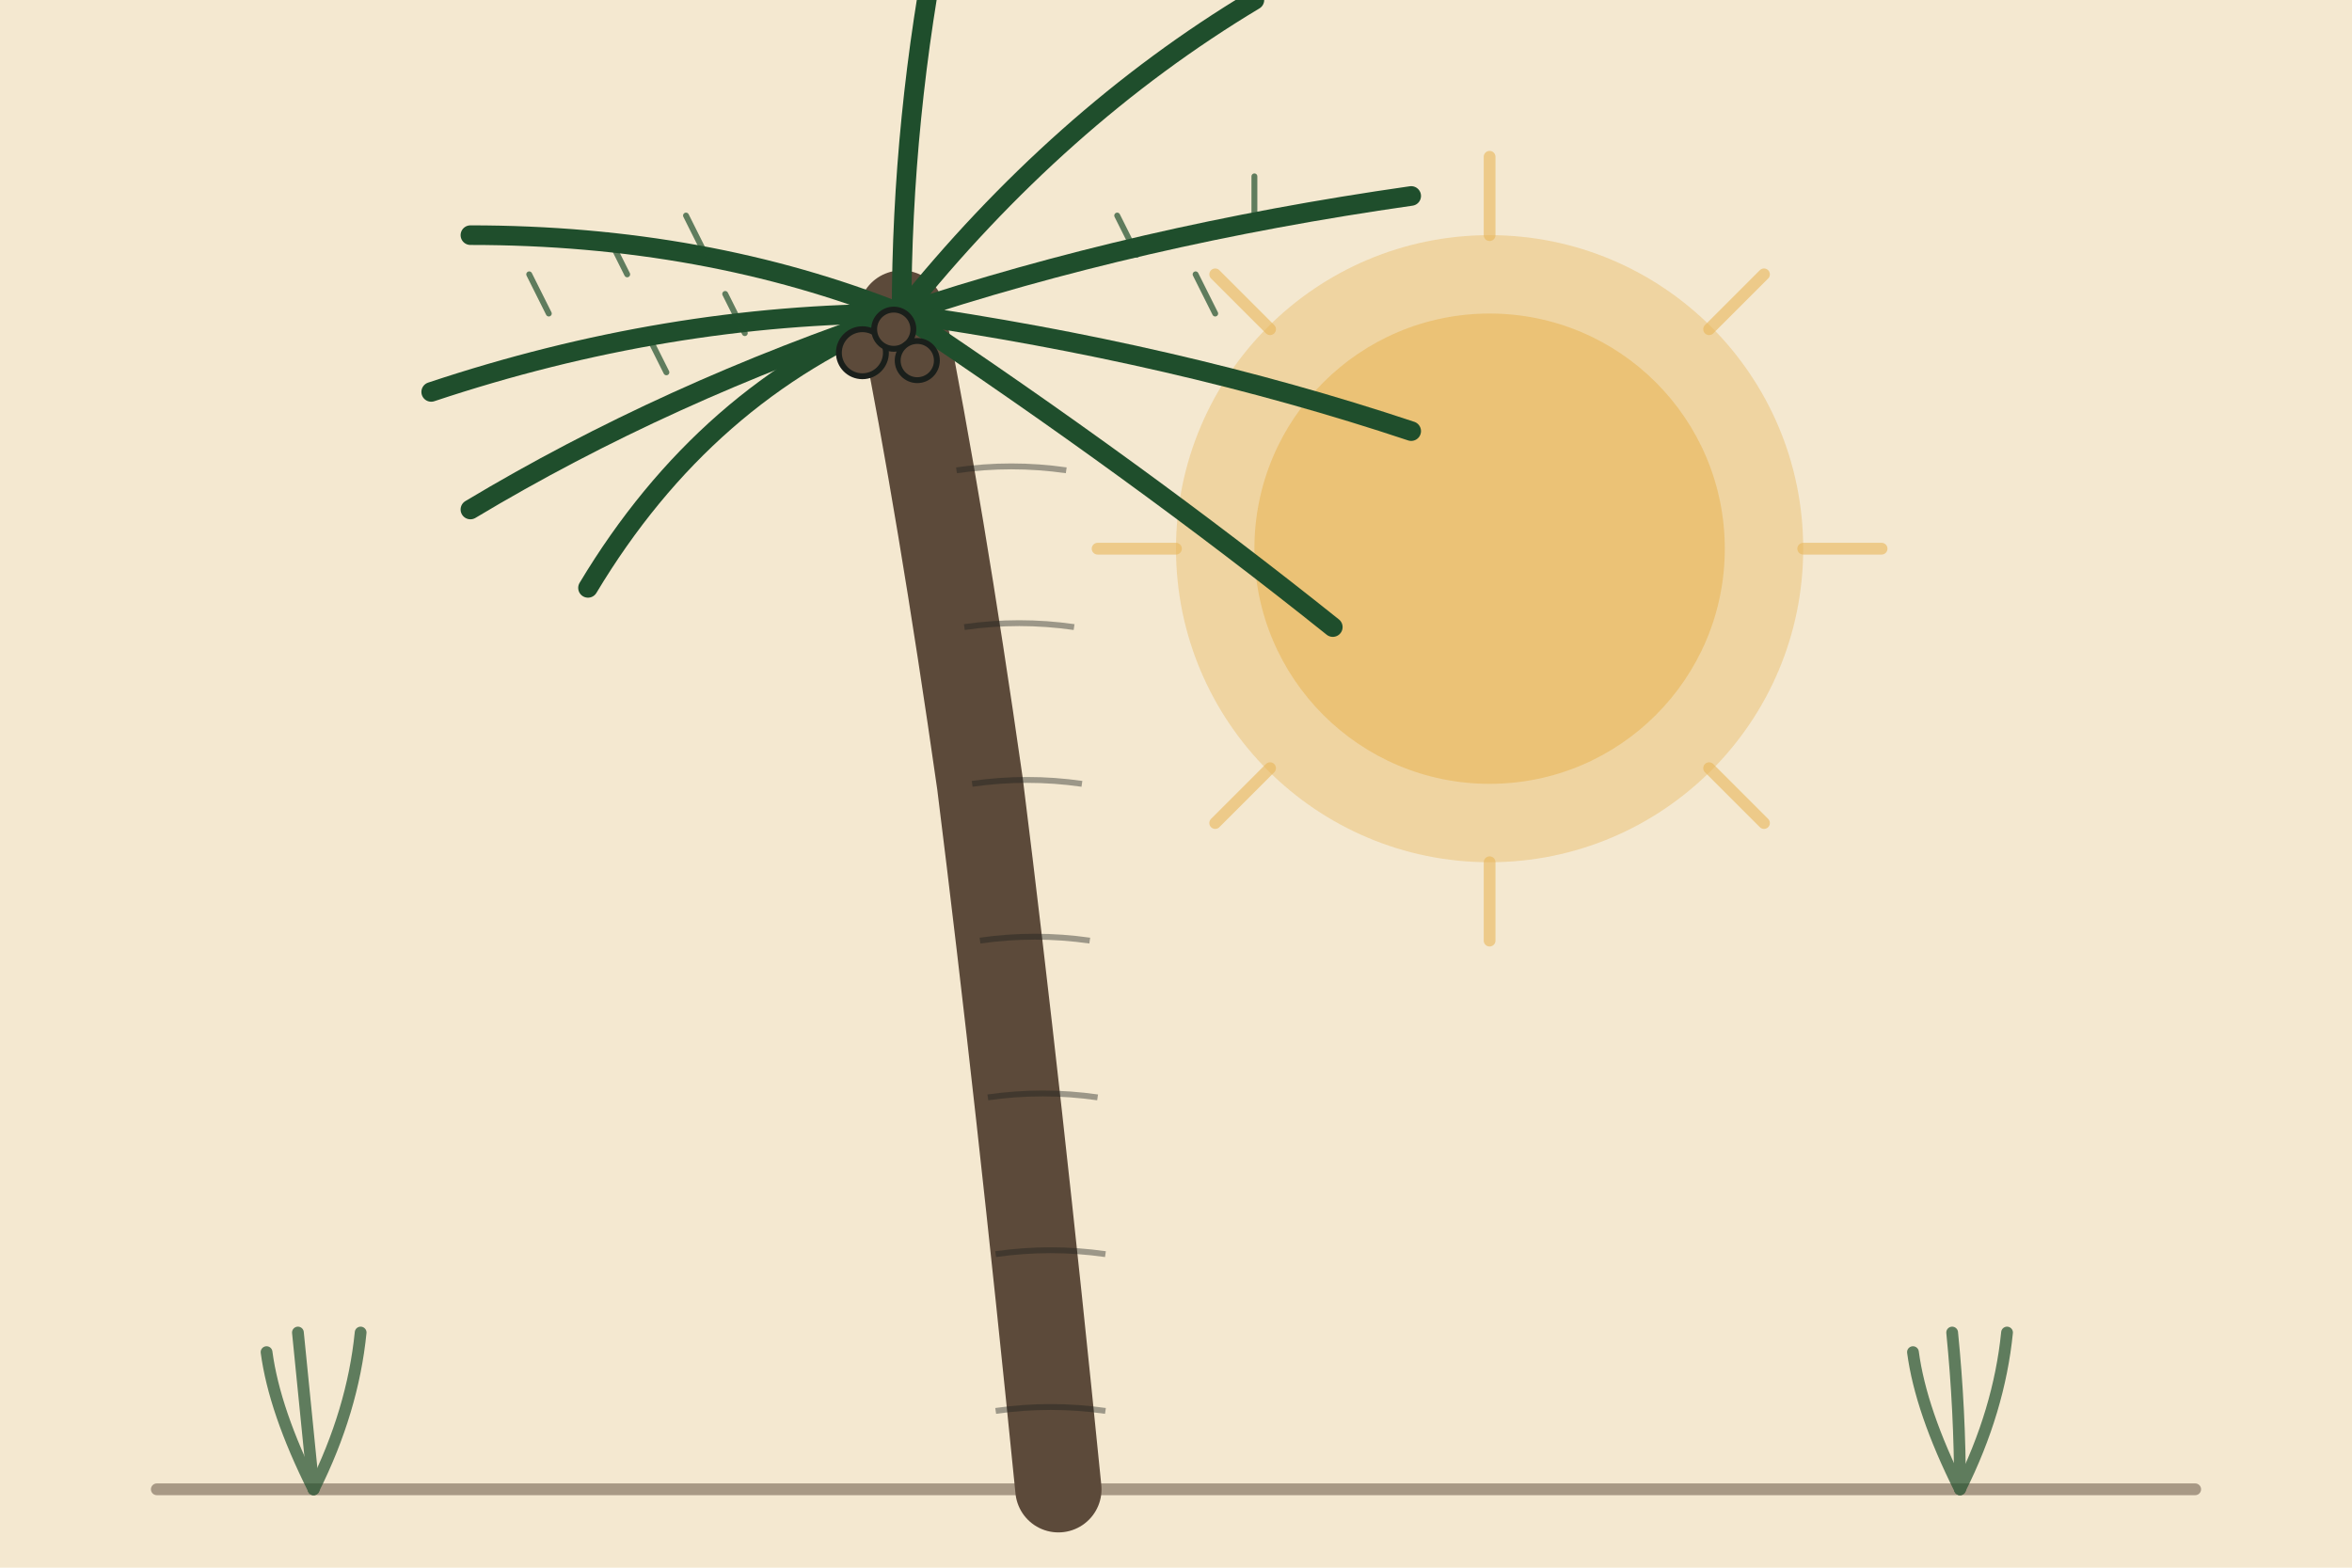
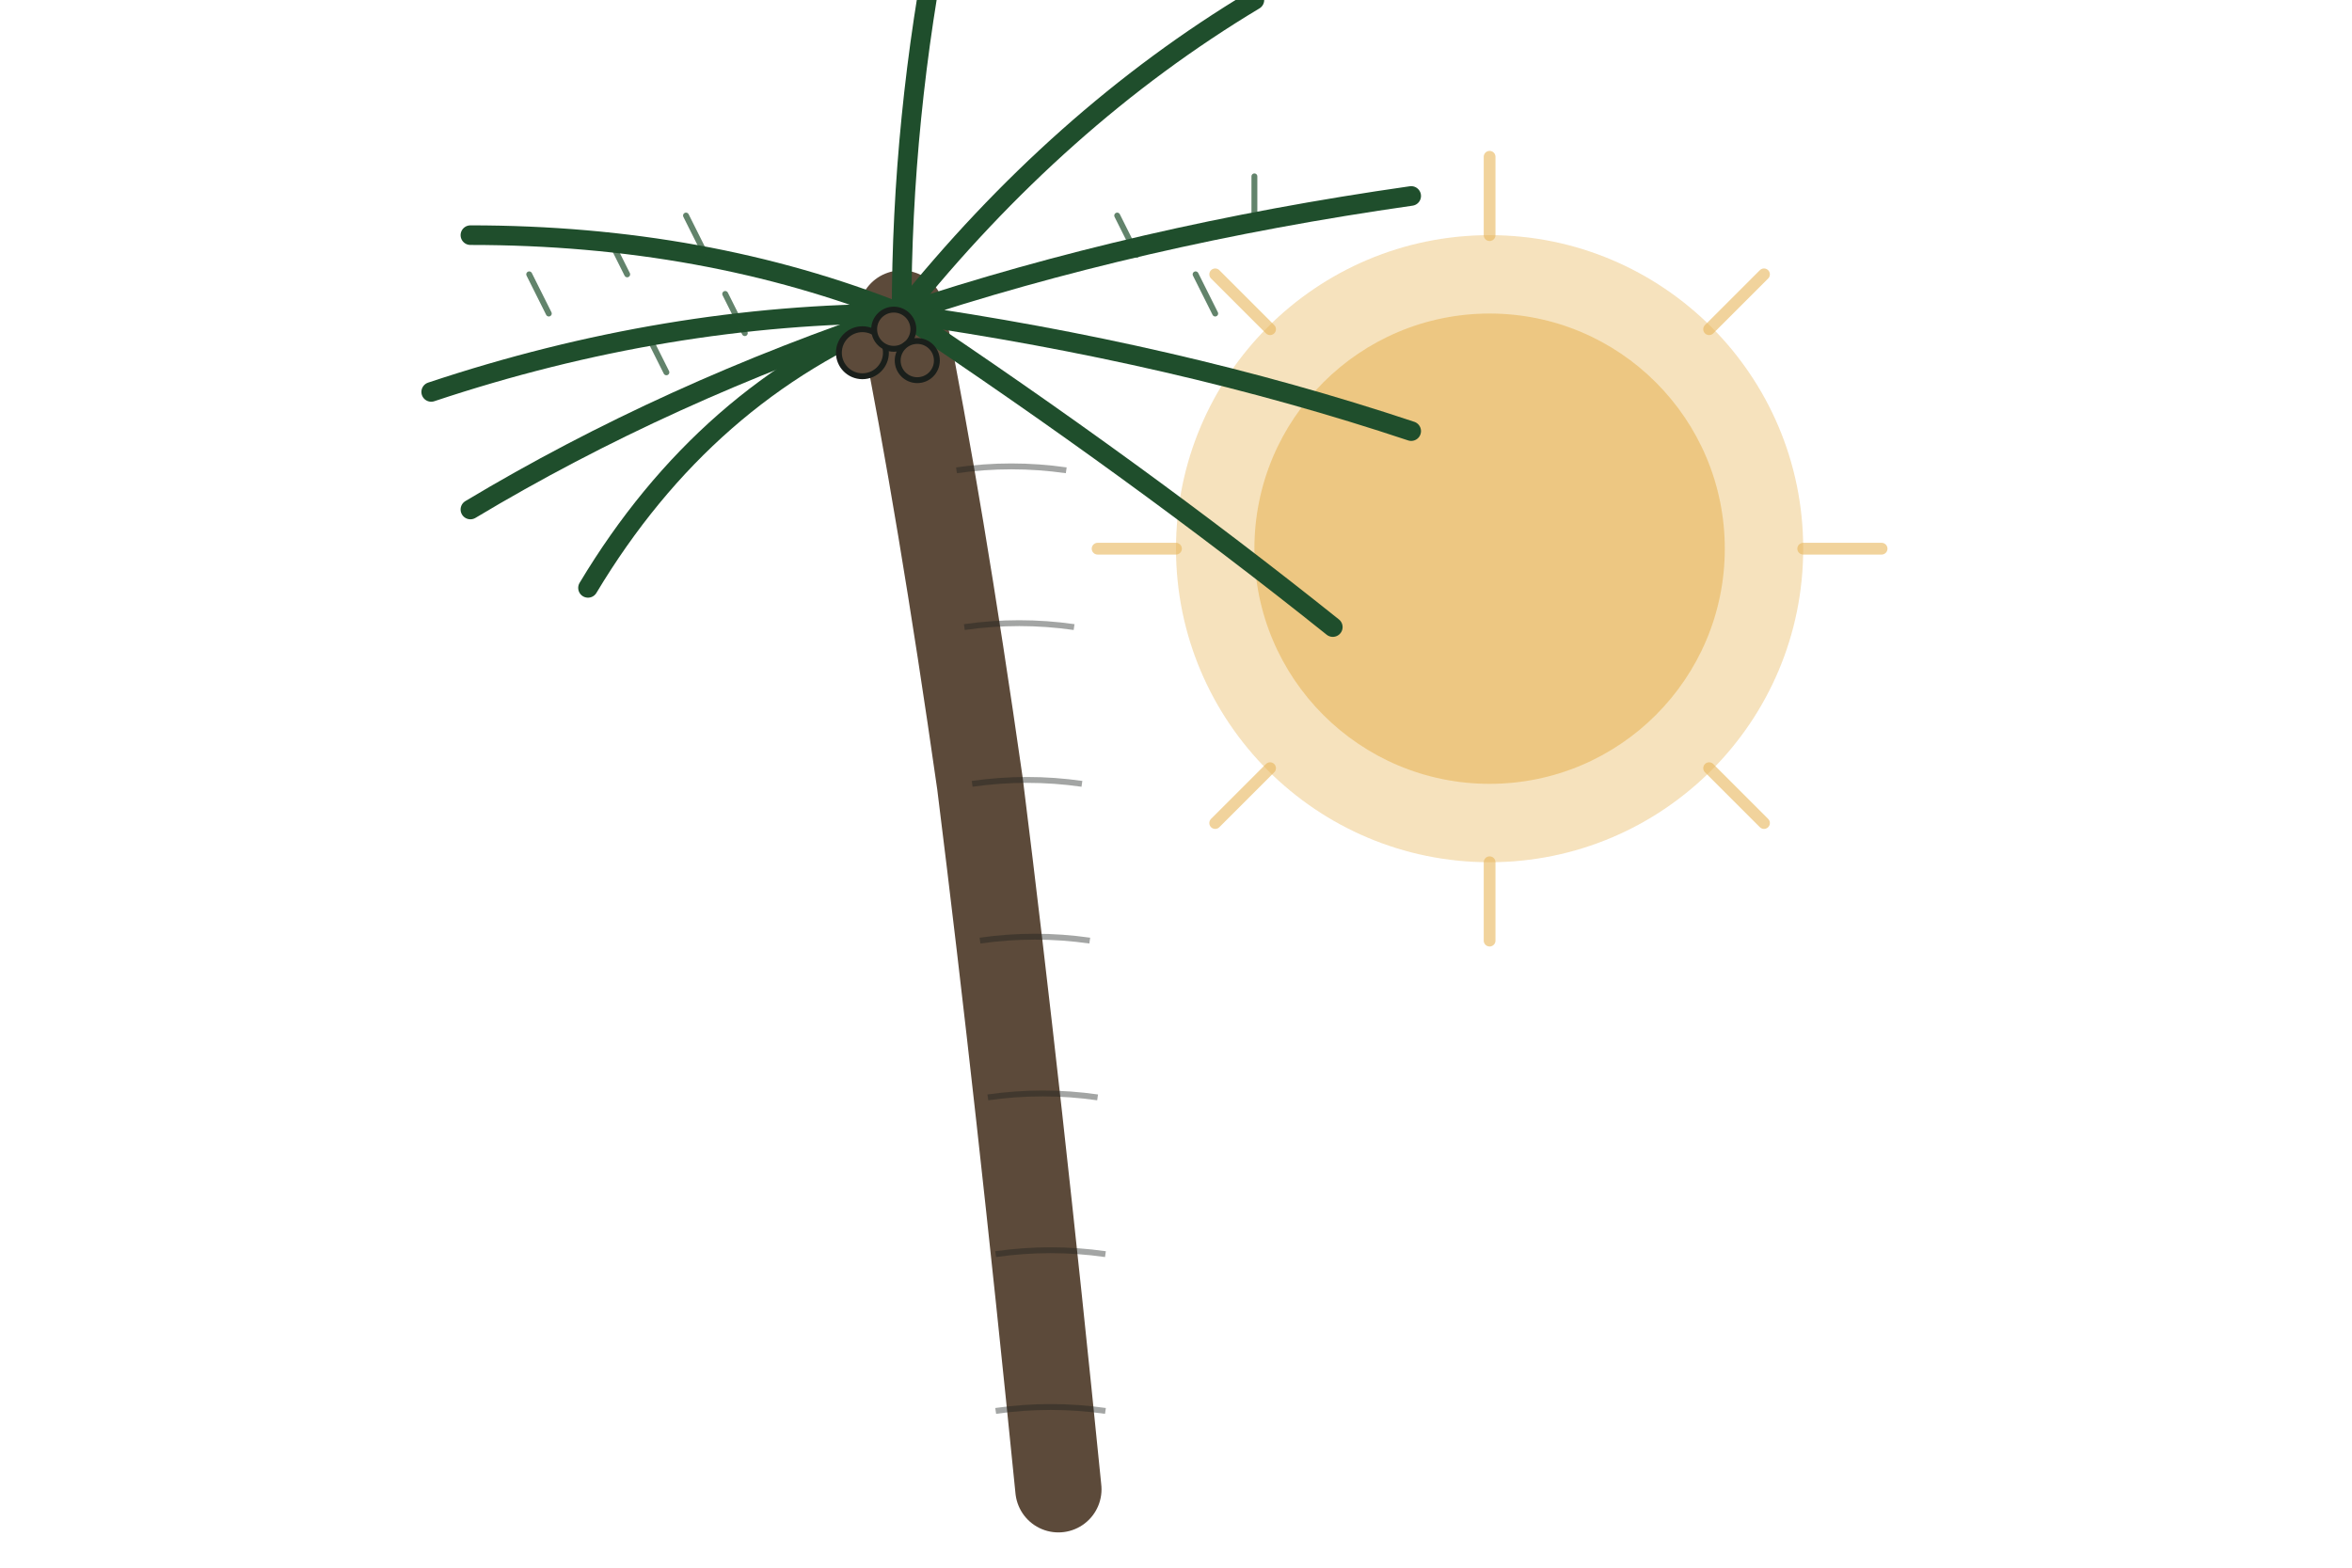
<svg xmlns="http://www.w3.org/2000/svg" viewBox="0 0 600 400" role="img" aria-label="Illustration — Florida palm tree with sun behind">
-   <rect width="600" height="400" fill="#F4E8D0" />
  <circle cx="380" cy="140" r="80" fill="#E8B65A" opacity="0.4" />
  <circle cx="380" cy="140" r="60" fill="#E8B65A" opacity="0.6" />
  <g stroke="#E8B65A" stroke-width="3" stroke-linecap="round" opacity="0.6">
    <line x1="380" y1="40" x2="380" y2="60" />
    <line x1="380" y1="220" x2="380" y2="240" />
    <line x1="280" y1="140" x2="300" y2="140" />
    <line x1="460" y1="140" x2="480" y2="140" />
    <line x1="310" y1="70" x2="324" y2="84" />
    <line x1="436" y1="196" x2="450" y2="210" />
    <line x1="310" y1="210" x2="324" y2="196" />
    <line x1="436" y1="84" x2="450" y2="70" />
  </g>
  <g>
    <path d="M 270 380 Q 260 280 250 200 Q 240 130 230 80" fill="none" stroke="#5C4A3A" stroke-width="22" stroke-linecap="round" />
    <g stroke="#1A1F1B" stroke-width="1.5" opacity="0.4" fill="none">
      <path d="M 254 360 Q 268 358 282 360" />
      <path d="M 254 320 Q 268 318 282 320" />
      <path d="M 252 280 Q 266 278 280 280" />
      <path d="M 250 240 Q 264 238 278 240" />
      <path d="M 248 200 Q 262 198 276 200" />
      <path d="M 246 160 Q 260 158 274 160" />
      <path d="M 244 120 Q 258 118 272 120" />
    </g>
  </g>
  <g stroke="#1F4E2C" stroke-width="5" stroke-linecap="round" fill="none">
    <path d="M 230 80 Q 180 60 120 60" />
    <path d="M 230 80 Q 170 80 110 100" />
    <path d="M 230 80 Q 170 100 120 130" />
    <path d="M 230 80 Q 180 100 150 150" />
    <path d="M 230 80 Q 230 30 240 -20" />
    <path d="M 230 80 Q 270 30 320 0" />
    <path d="M 230 80 Q 290 60 360 50" />
    <path d="M 230 80 Q 300 90 360 110" />
    <path d="M 230 80 Q 290 120 340 160" />
  </g>
  <g stroke="#1F4E2C" stroke-width="1.5" stroke-linecap="round" fill="none" opacity="0.7">
    <line x1="180" y1="65" x2="175" y2="55" />
    <line x1="160" y1="70" x2="155" y2="60" />
    <line x1="140" y1="80" x2="135" y2="70" />
    <line x1="190" y1="85" x2="185" y2="75" />
    <line x1="170" y1="95" x2="165" y2="85" />
    <line x1="290" y1="65" x2="285" y2="55" />
    <line x1="320" y1="55" x2="320" y2="45" />
    <line x1="310" y1="80" x2="305" y2="70" />
  </g>
  <g>
    <circle cx="220" cy="90" r="6" fill="#5C4A3A" stroke="#1A1F1B" stroke-width="1.5" />
    <circle cx="228" cy="84" r="5" fill="#5C4A3A" stroke="#1A1F1B" stroke-width="1.5" />
    <circle cx="234" cy="92" r="5" fill="#5C4A3A" stroke="#1A1F1B" stroke-width="1.5" />
  </g>
-   <line x1="40" y1="380" x2="560" y2="380" stroke="#5C4A3A" stroke-width="3" stroke-linecap="round" opacity="0.5" />
-   <g stroke="#1F4E2C" stroke-width="3" stroke-linecap="round" fill="none" opacity="0.7">
-     <path d="M 80 380 Q 78 360 76 340" />
-     <path d="M 80 380 Q 90 360 92 340" />
-     <path d="M 80 380 Q 70 360 68 345" />
-     <path d="M 500 380 Q 500 360 498 340" />
-     <path d="M 500 380 Q 510 360 512 340" />
-     <path d="M 500 380 Q 490 360 488 345" />
-   </g>
</svg>
